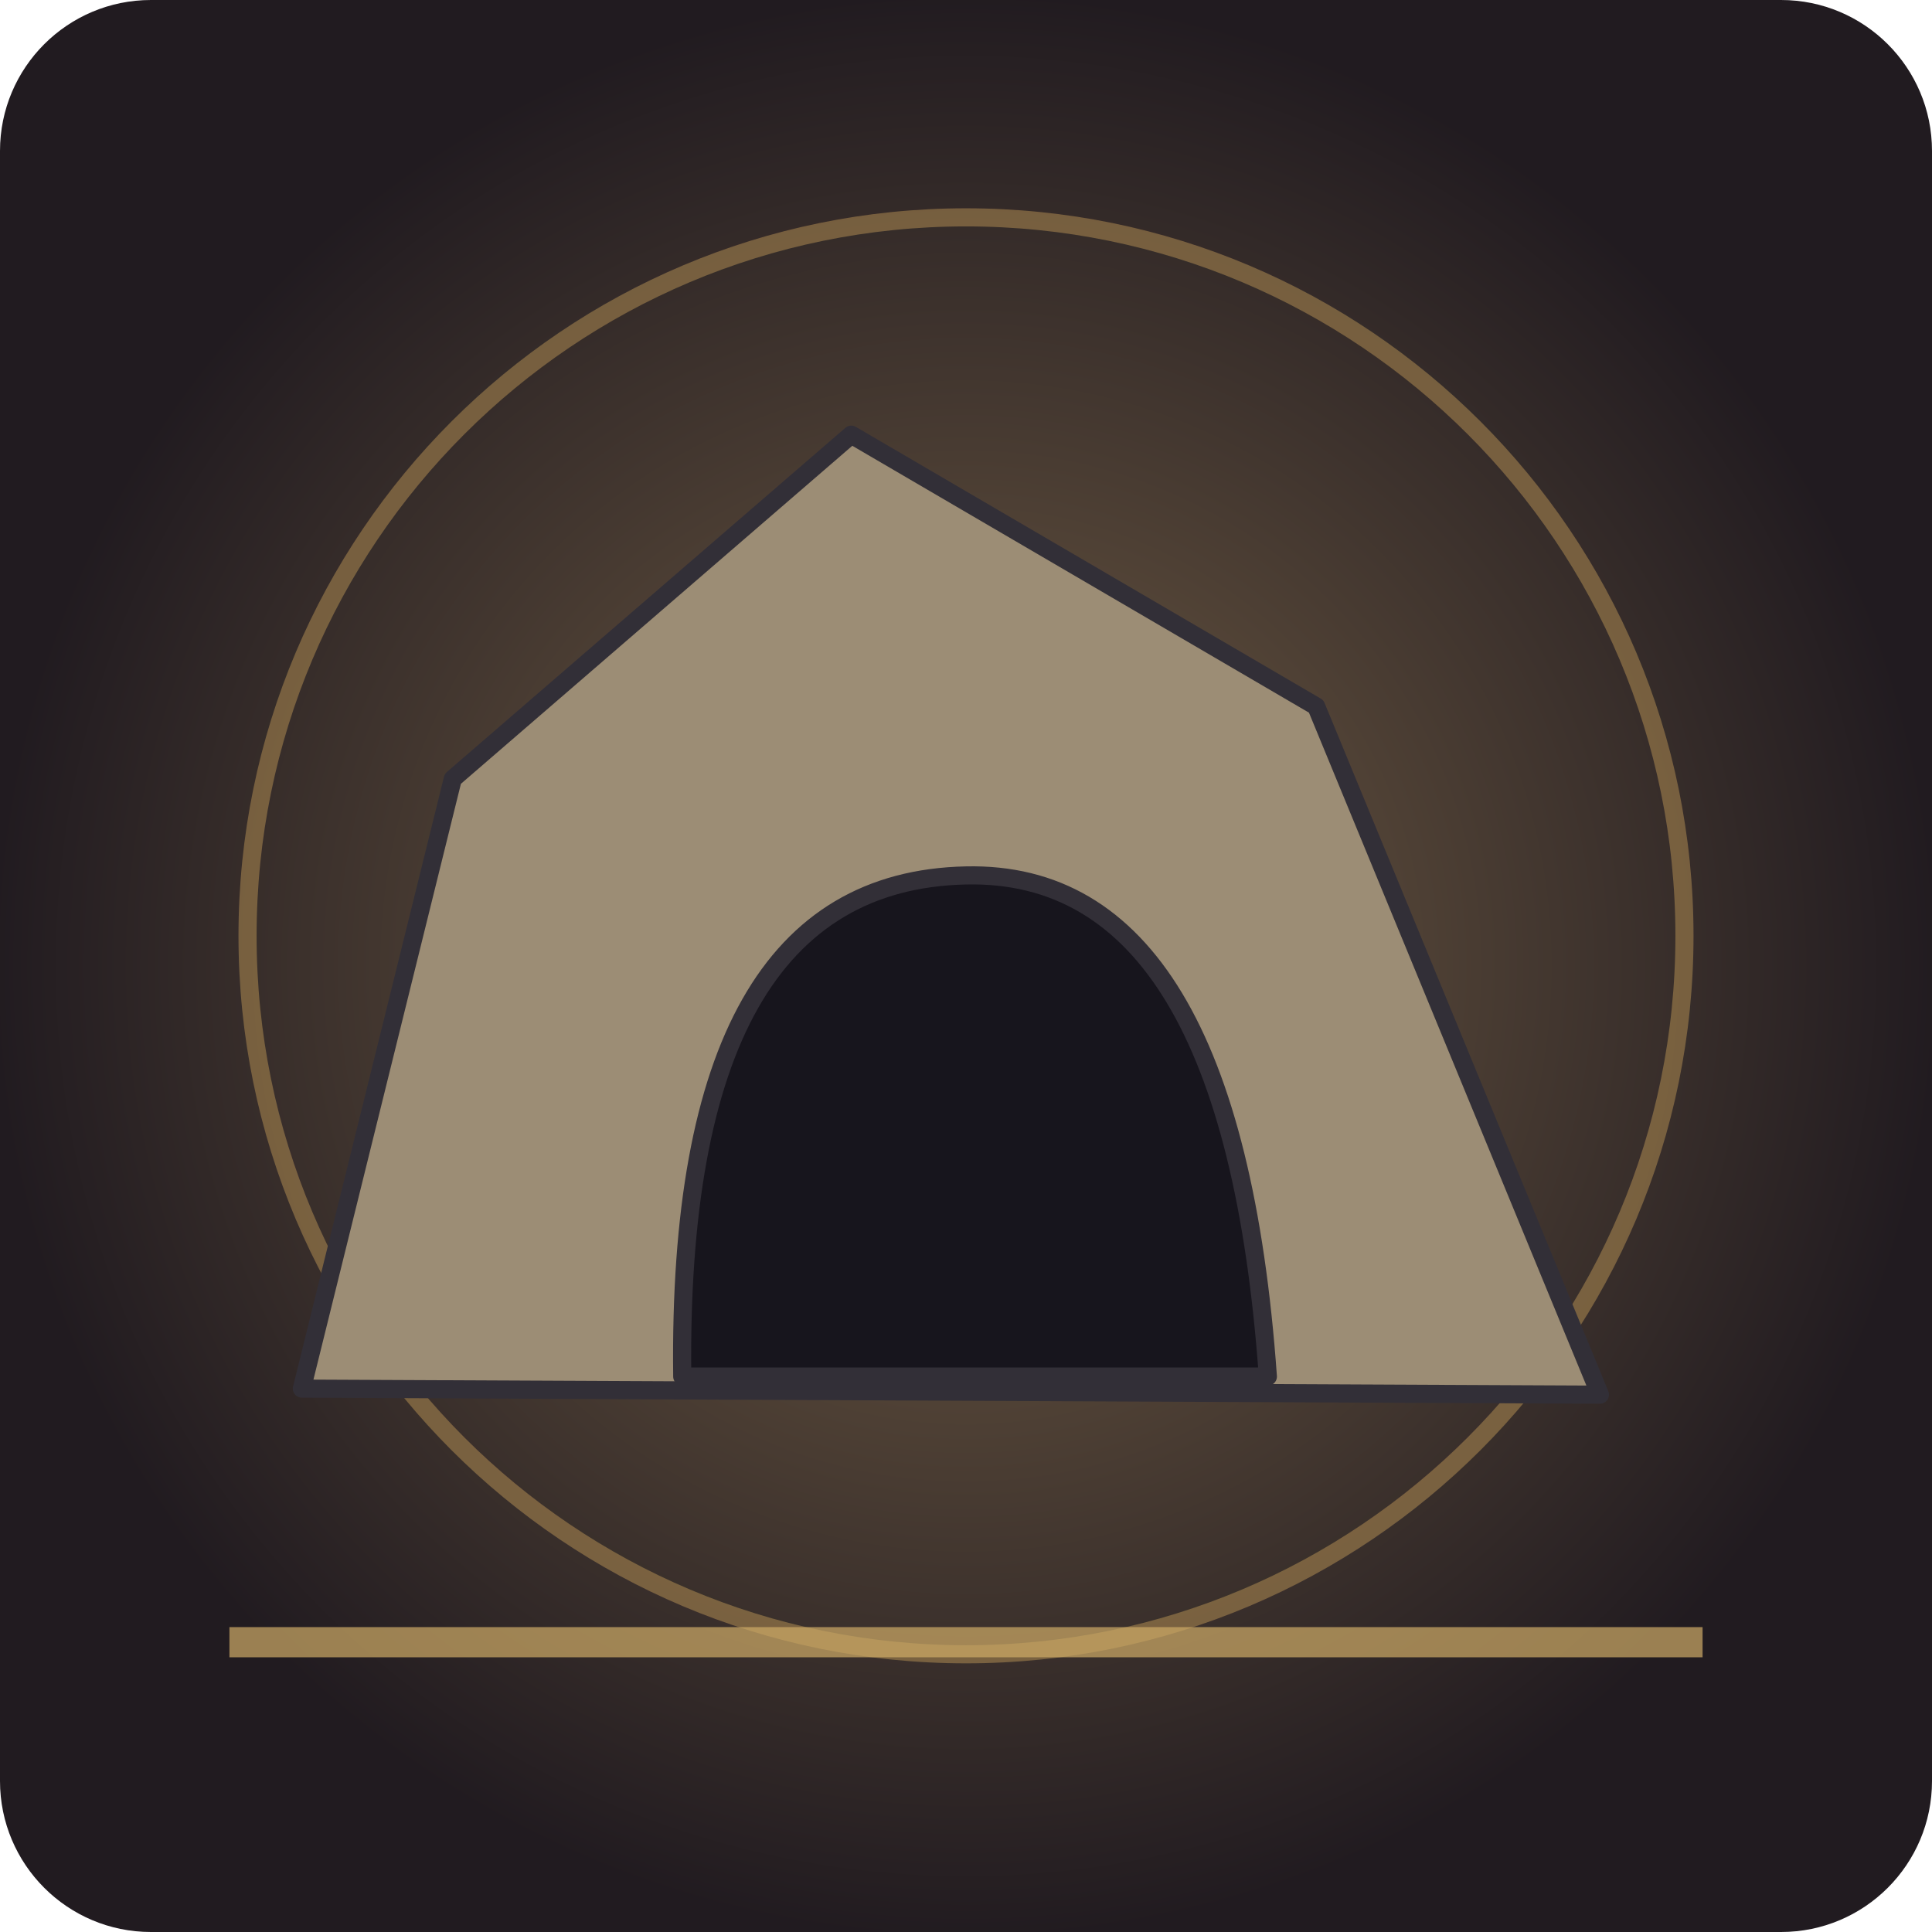
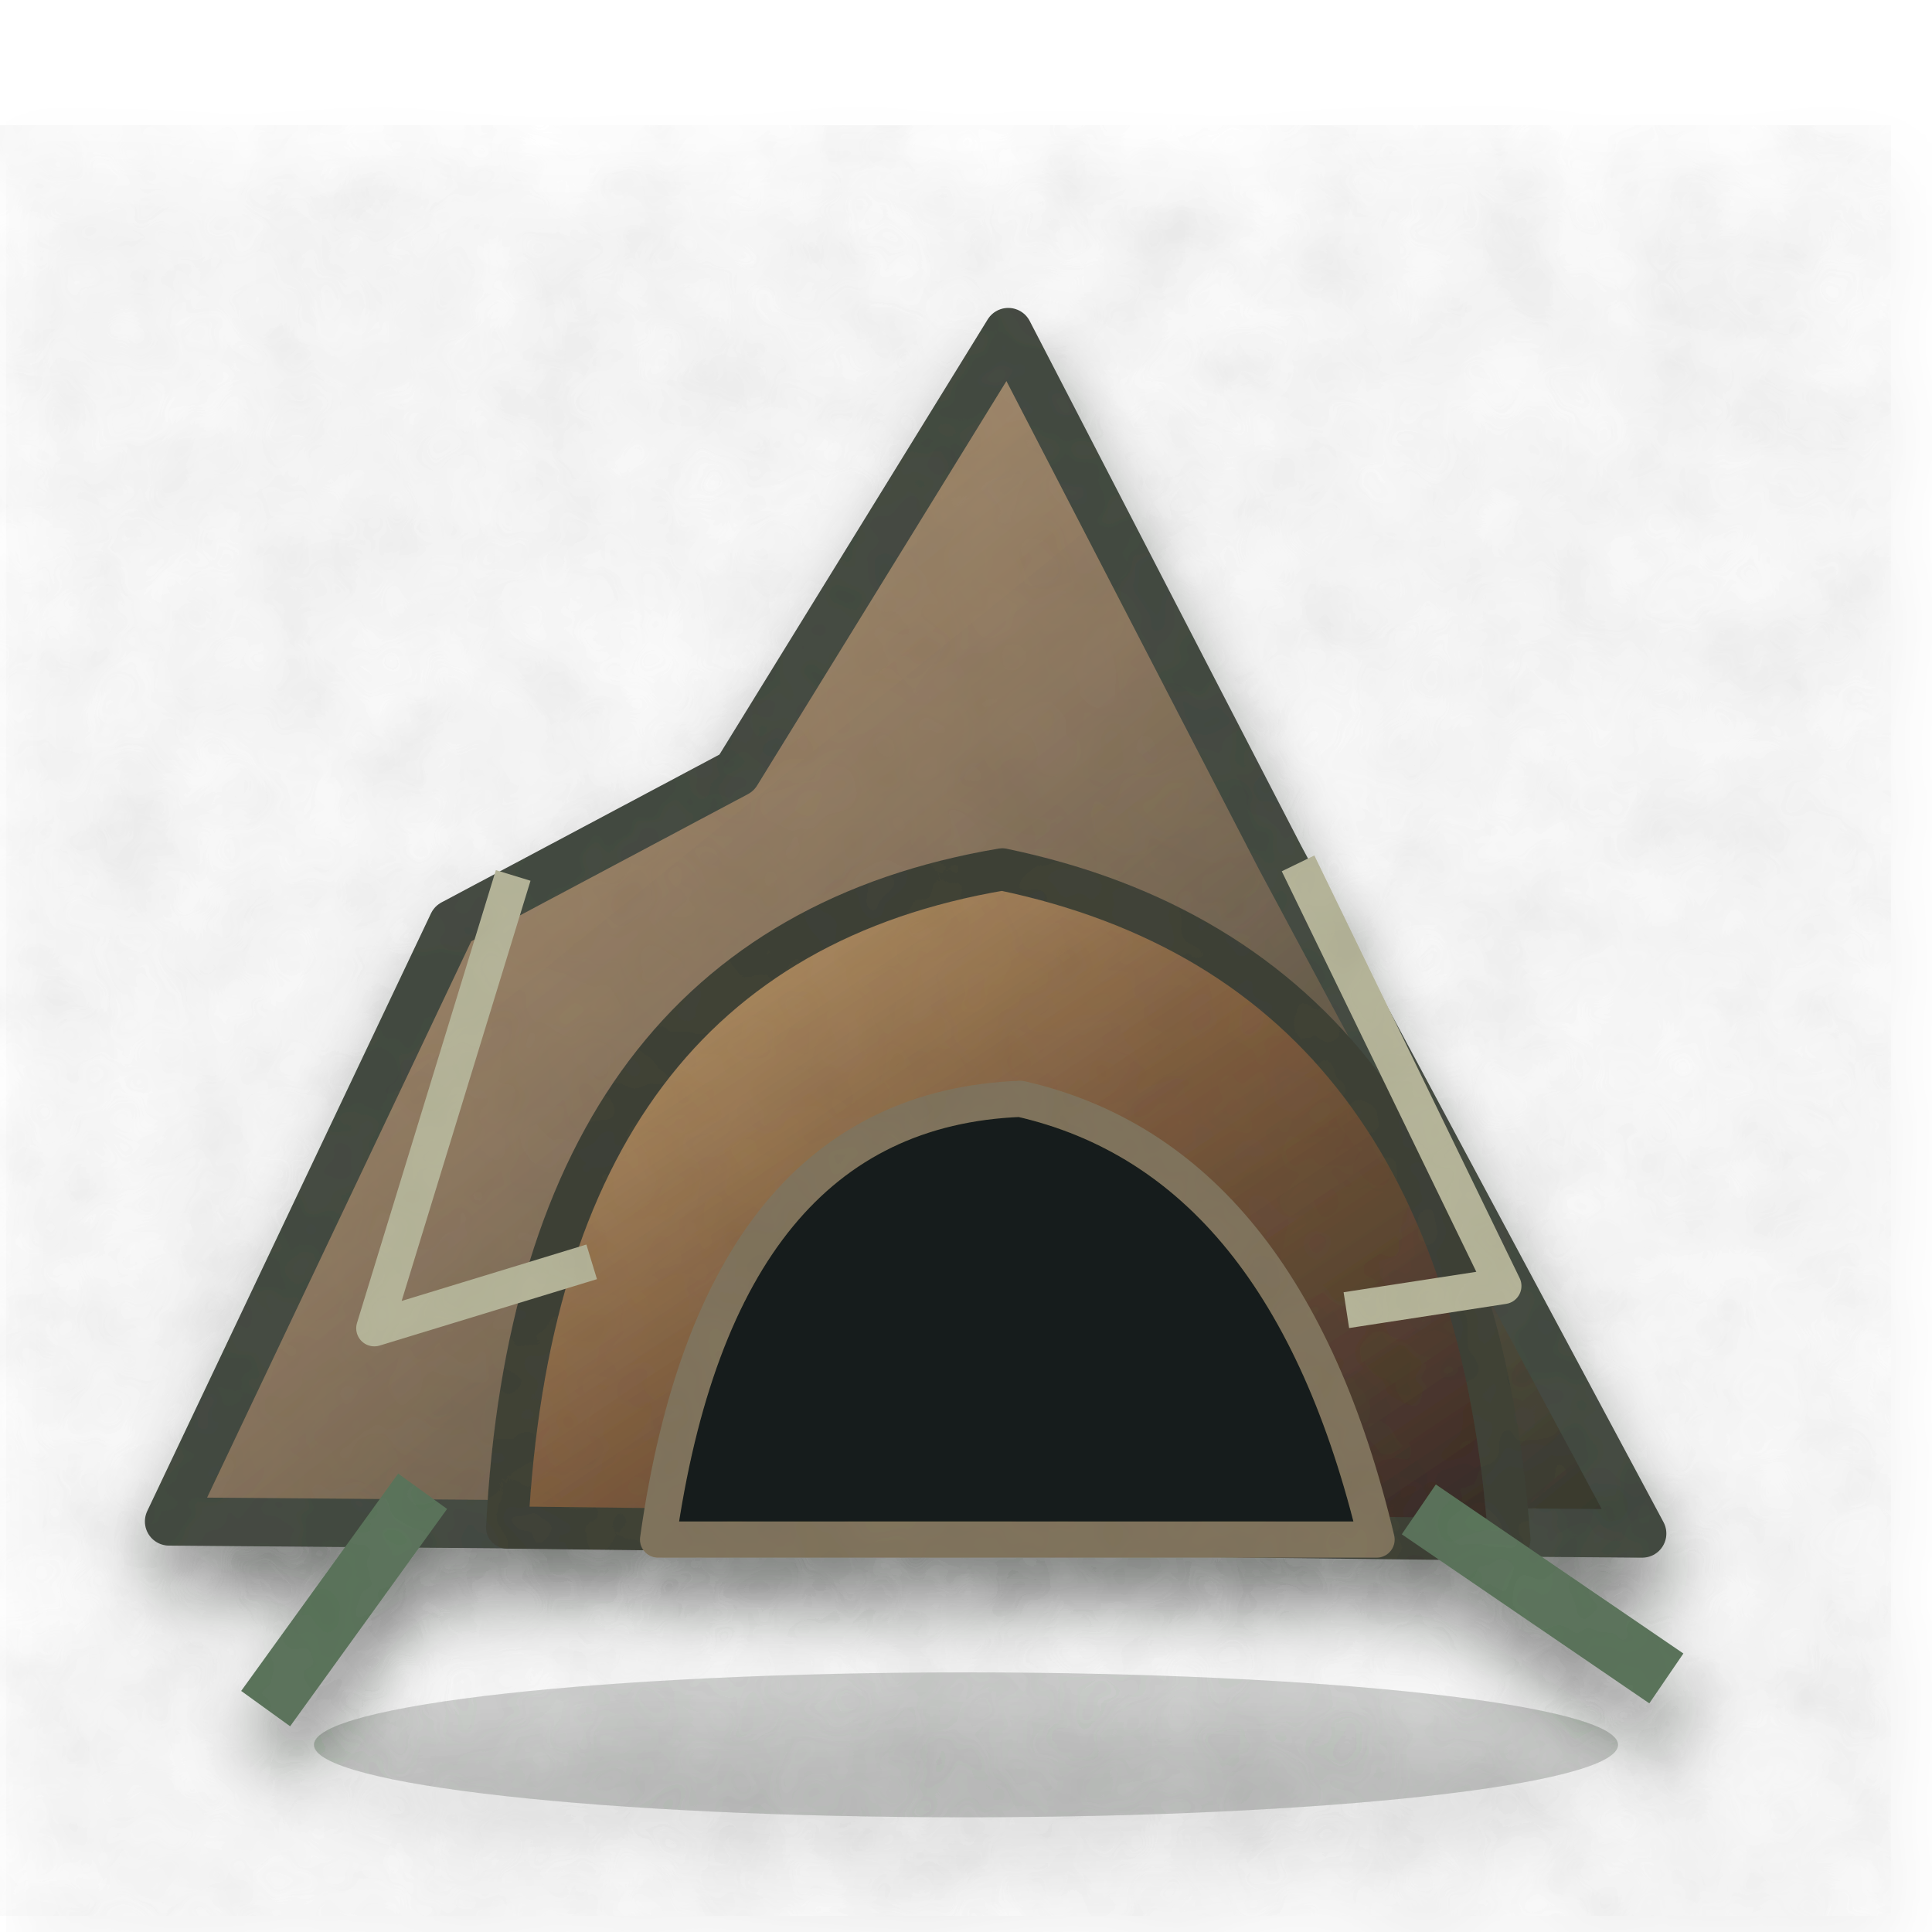
<svg xmlns="http://www.w3.org/2000/svg" viewBox="0 0 320 320" role="img" aria-label="wolf_den">
  <defs>
-     <radialGradient id="bg">
-       <stop stop-color="#756046" />
-       <stop offset="1" stop-color="#211b20" />
-     </radialGradient>
+     <linearGradient id="hide" x1="0" y1="0" x2="1" y2="1">
+       <stop stop-color="#c1a47e" />
+       <stop offset=".45" stop-color="#8d7860" />
+       <stop offset="1" stop-color="#36382f" />
+     </linearGradient>
+     <linearGradient id="cloth" x1="0" y1="0" x2=".7" y2="1">
+       <stop stop-color="#869083" />
+       <stop offset=".48" stop-color="#4f6158" />
+       <stop offset="1" stop-color="#252c2b" />
+     </linearGradient>
+     <linearGradient id="wood" x1="0" y1="0" x2="1" y2="1">
+       <stop stop-color="#c5a473" />
+       <stop offset=".5" stop-color="#7c5b3e" />
+       <stop offset="1" stop-color="#352b26" />
+     </linearGradient>
+     <linearGradient id="iron" x1="0" y1="0" x2="1" y2="1">
+       <stop stop-color="#d0d0ba" />
+       <stop offset=".45" stop-color="#7b8880" />
+       <stop offset="1" stop-color="#333c3a" />
+     </linearGradient>
+     <linearGradient id="bone" x1="0" y1="0" x2="1" y2="1">
+       <stop stop-color="#e3d2b0" />
+       <stop offset=".5" stop-color="#a79479" />
+       <stop offset="1" stop-color="#53574e" />
+     </linearGradient>
+     <filter id="brush" x="-15%" y="-15%" width="130%" height="130%">
+       <feTurbulence type="fractalNoise" baseFrequency=".07" numOctaves="3" seed="13" result="n" />
+       <feColorMatrix in="n" type="saturate" values="0" result="s" />
+       <feComponentTransfer in="s" result="a">
+         <feFuncA type="linear" slope=".14" />
+       </feComponentTransfer>
+       <feBlend in="SourceGraphic" in2="a" mode="multiply" />
+     </filter>
+     <filter id="shade" x="-30%" y="-30%" width="160%" height="160%">
+       <feDropShadow dx="1" dy="8" stdDeviation="6" flood-color="#151b17" flood-opacity=".65" />
+     </filter>
  </defs>
-   <rect width="320" height="320" rx="25" fill="url(#bg)" />
-   <circle cx="160" cy="155" r="119" fill="none" stroke="#d9ac61" stroke-opacity=".4" stroke-width="3" />
-   <g fill="#9c8d75" stroke="#322f37" stroke-width="3" stroke-linejoin="round">
-     <path d="M50 230L75 129L141 72L218 117L265 231Z" />
-     <path d="M113 228Q112 146 160 145Q204 144 210 228Z" fill="#17151d" />
+   <g filter="url(#shade)">
+     <ellipse cx="160" cy="289" rx="108" ry="12" fill="#111712" opacity=".18" />
+     <g filter="url(#brush)" stroke-linejoin="round">
+       <path d="M28 252L75 153L122 128L167 55L212 142L272 254Z" fill="url(#hide)" stroke="#444b42" stroke-width="8" />
+       <path d="M84 253Q89 157 166 144Q243 160 250 255Z" fill="url(#wood)" stroke="#404239" stroke-width="7" />
+       <path d="M109 255Q119 184 169 182Q213 192 228 255Z" fill="#171d1a" stroke="#81755d" stroke-width="6" />
+       <path d="M85 145L62 220L98 209M215 143L249 213L223 217" stroke="#b6b59a" stroke-width="6" fill="none" />
+       <path d="M70 247L44 283M235 250L276 278" stroke="#5b755b" stroke-width="10" fill="none" />
+     </g>
  </g>
-   <path d="M38 272H282" stroke="#cfab67" stroke-opacity=".7" stroke-width="5" />
</svg>
